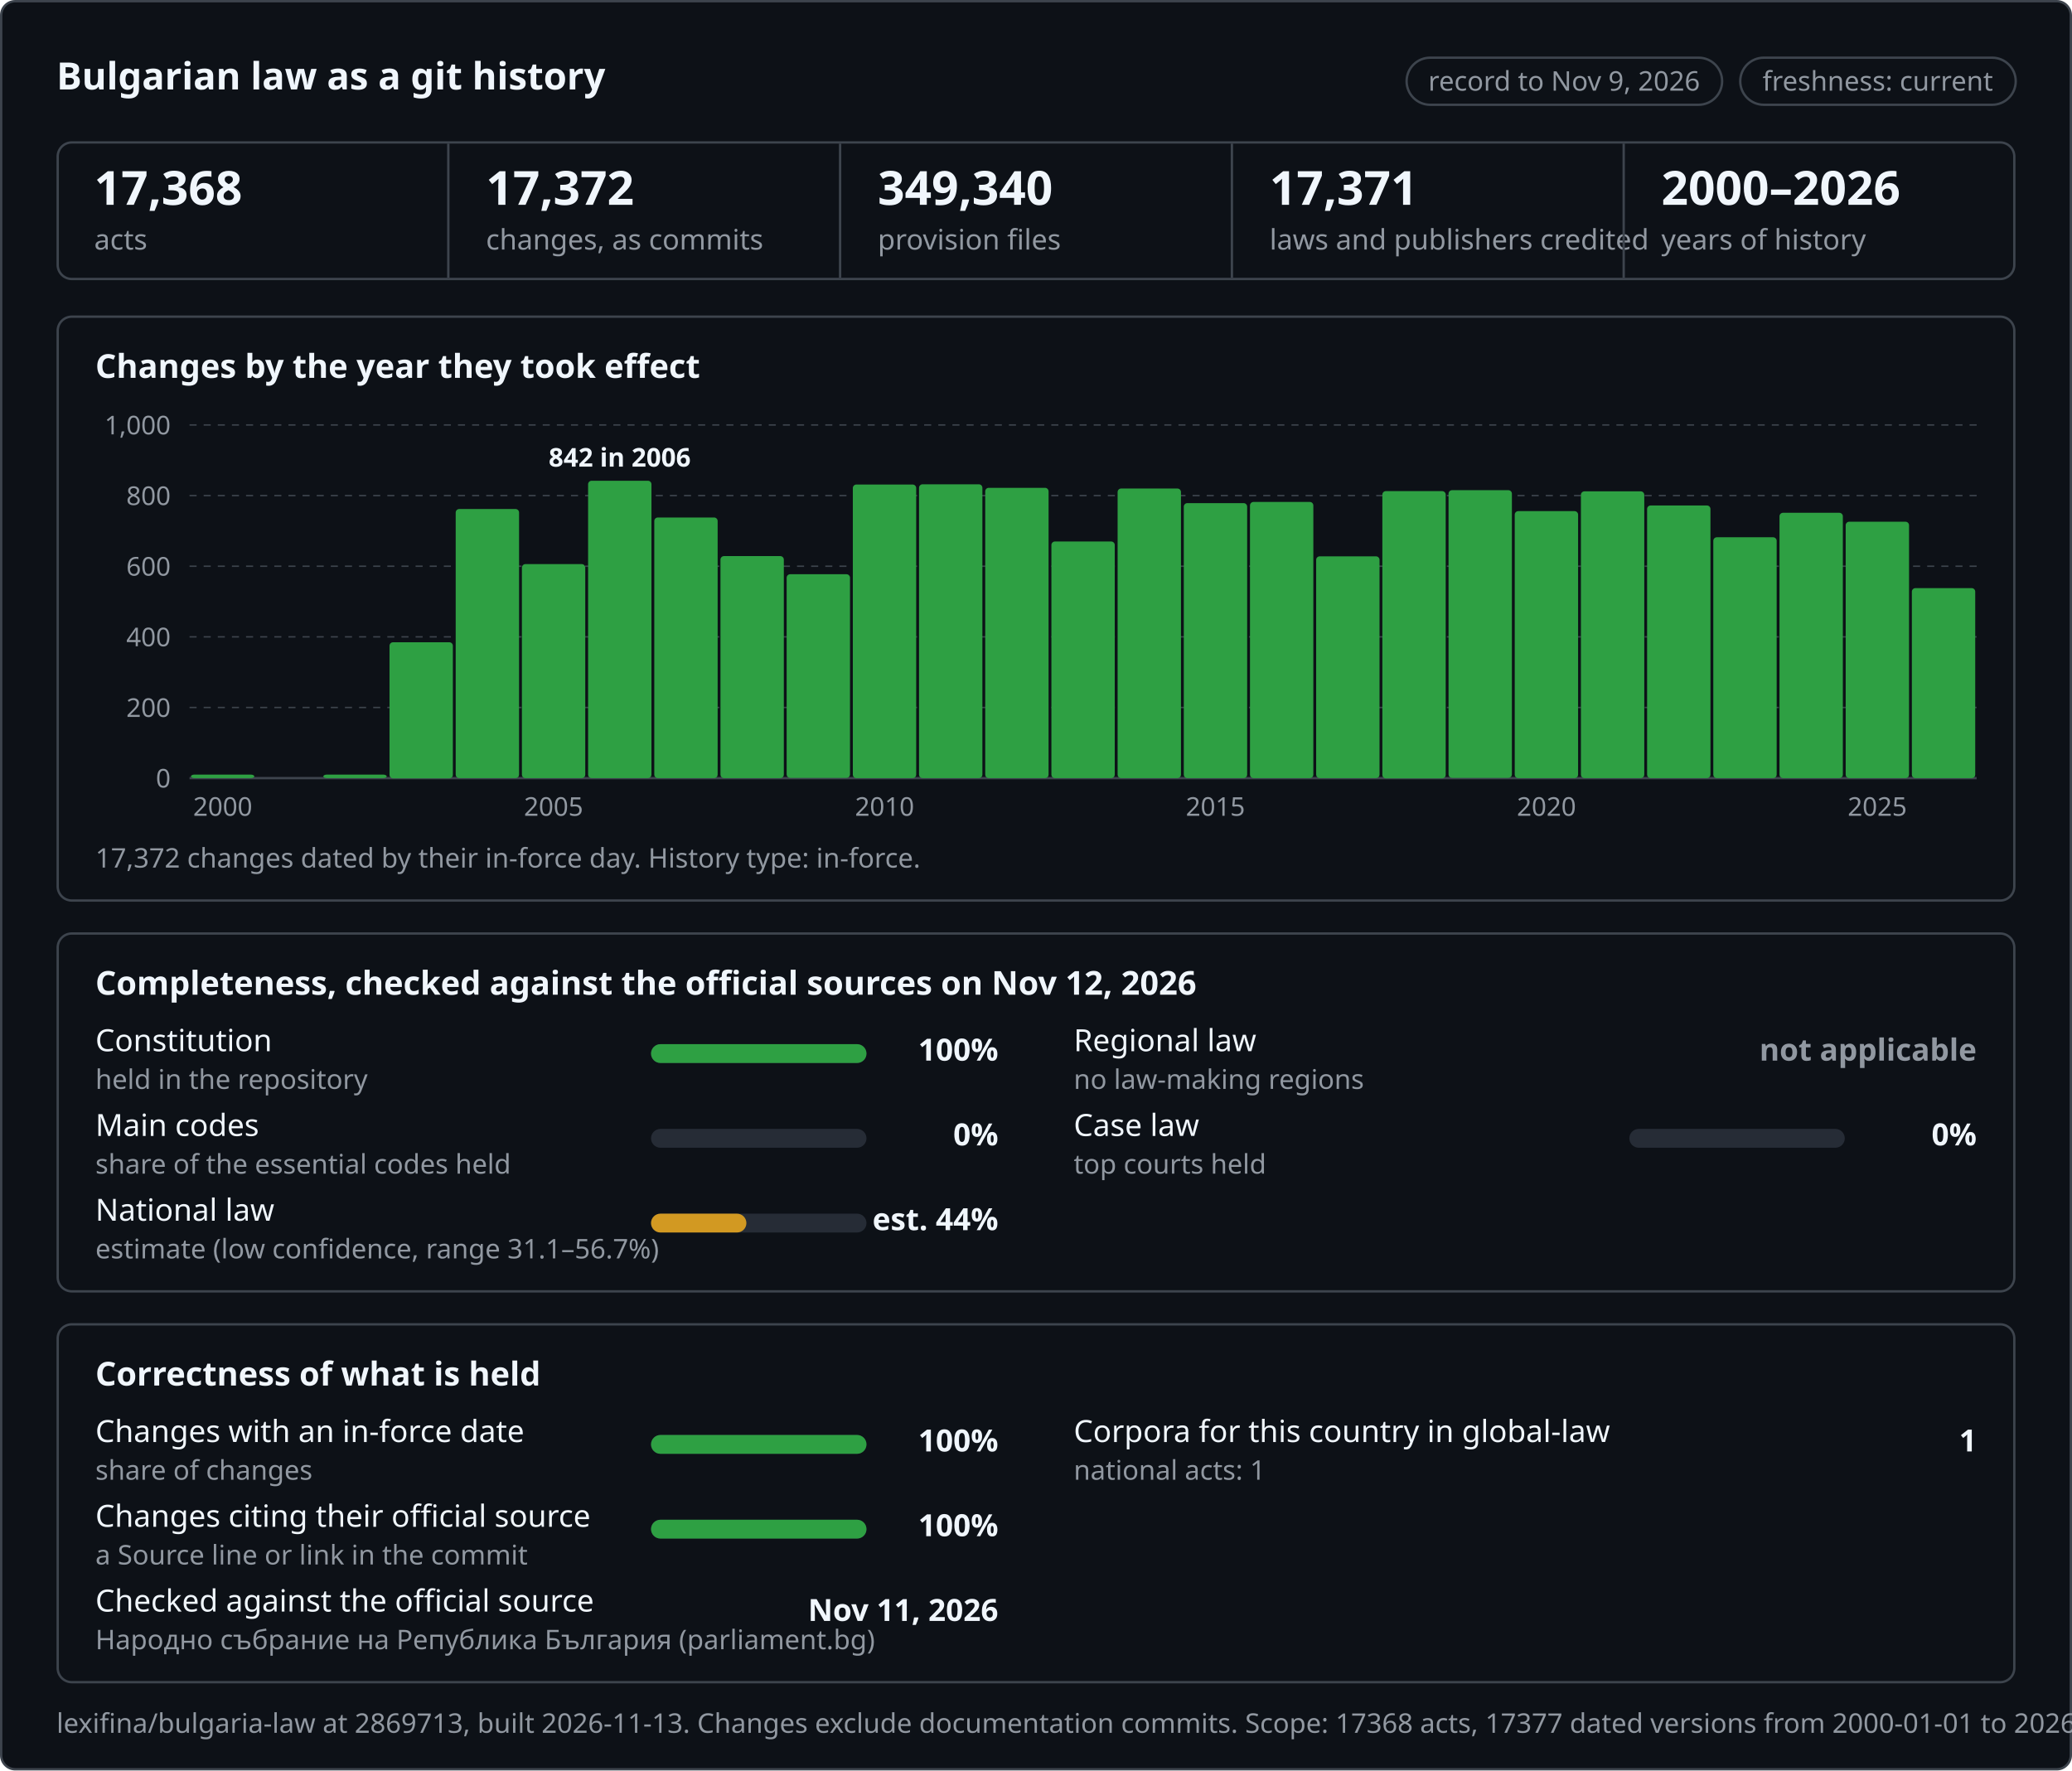
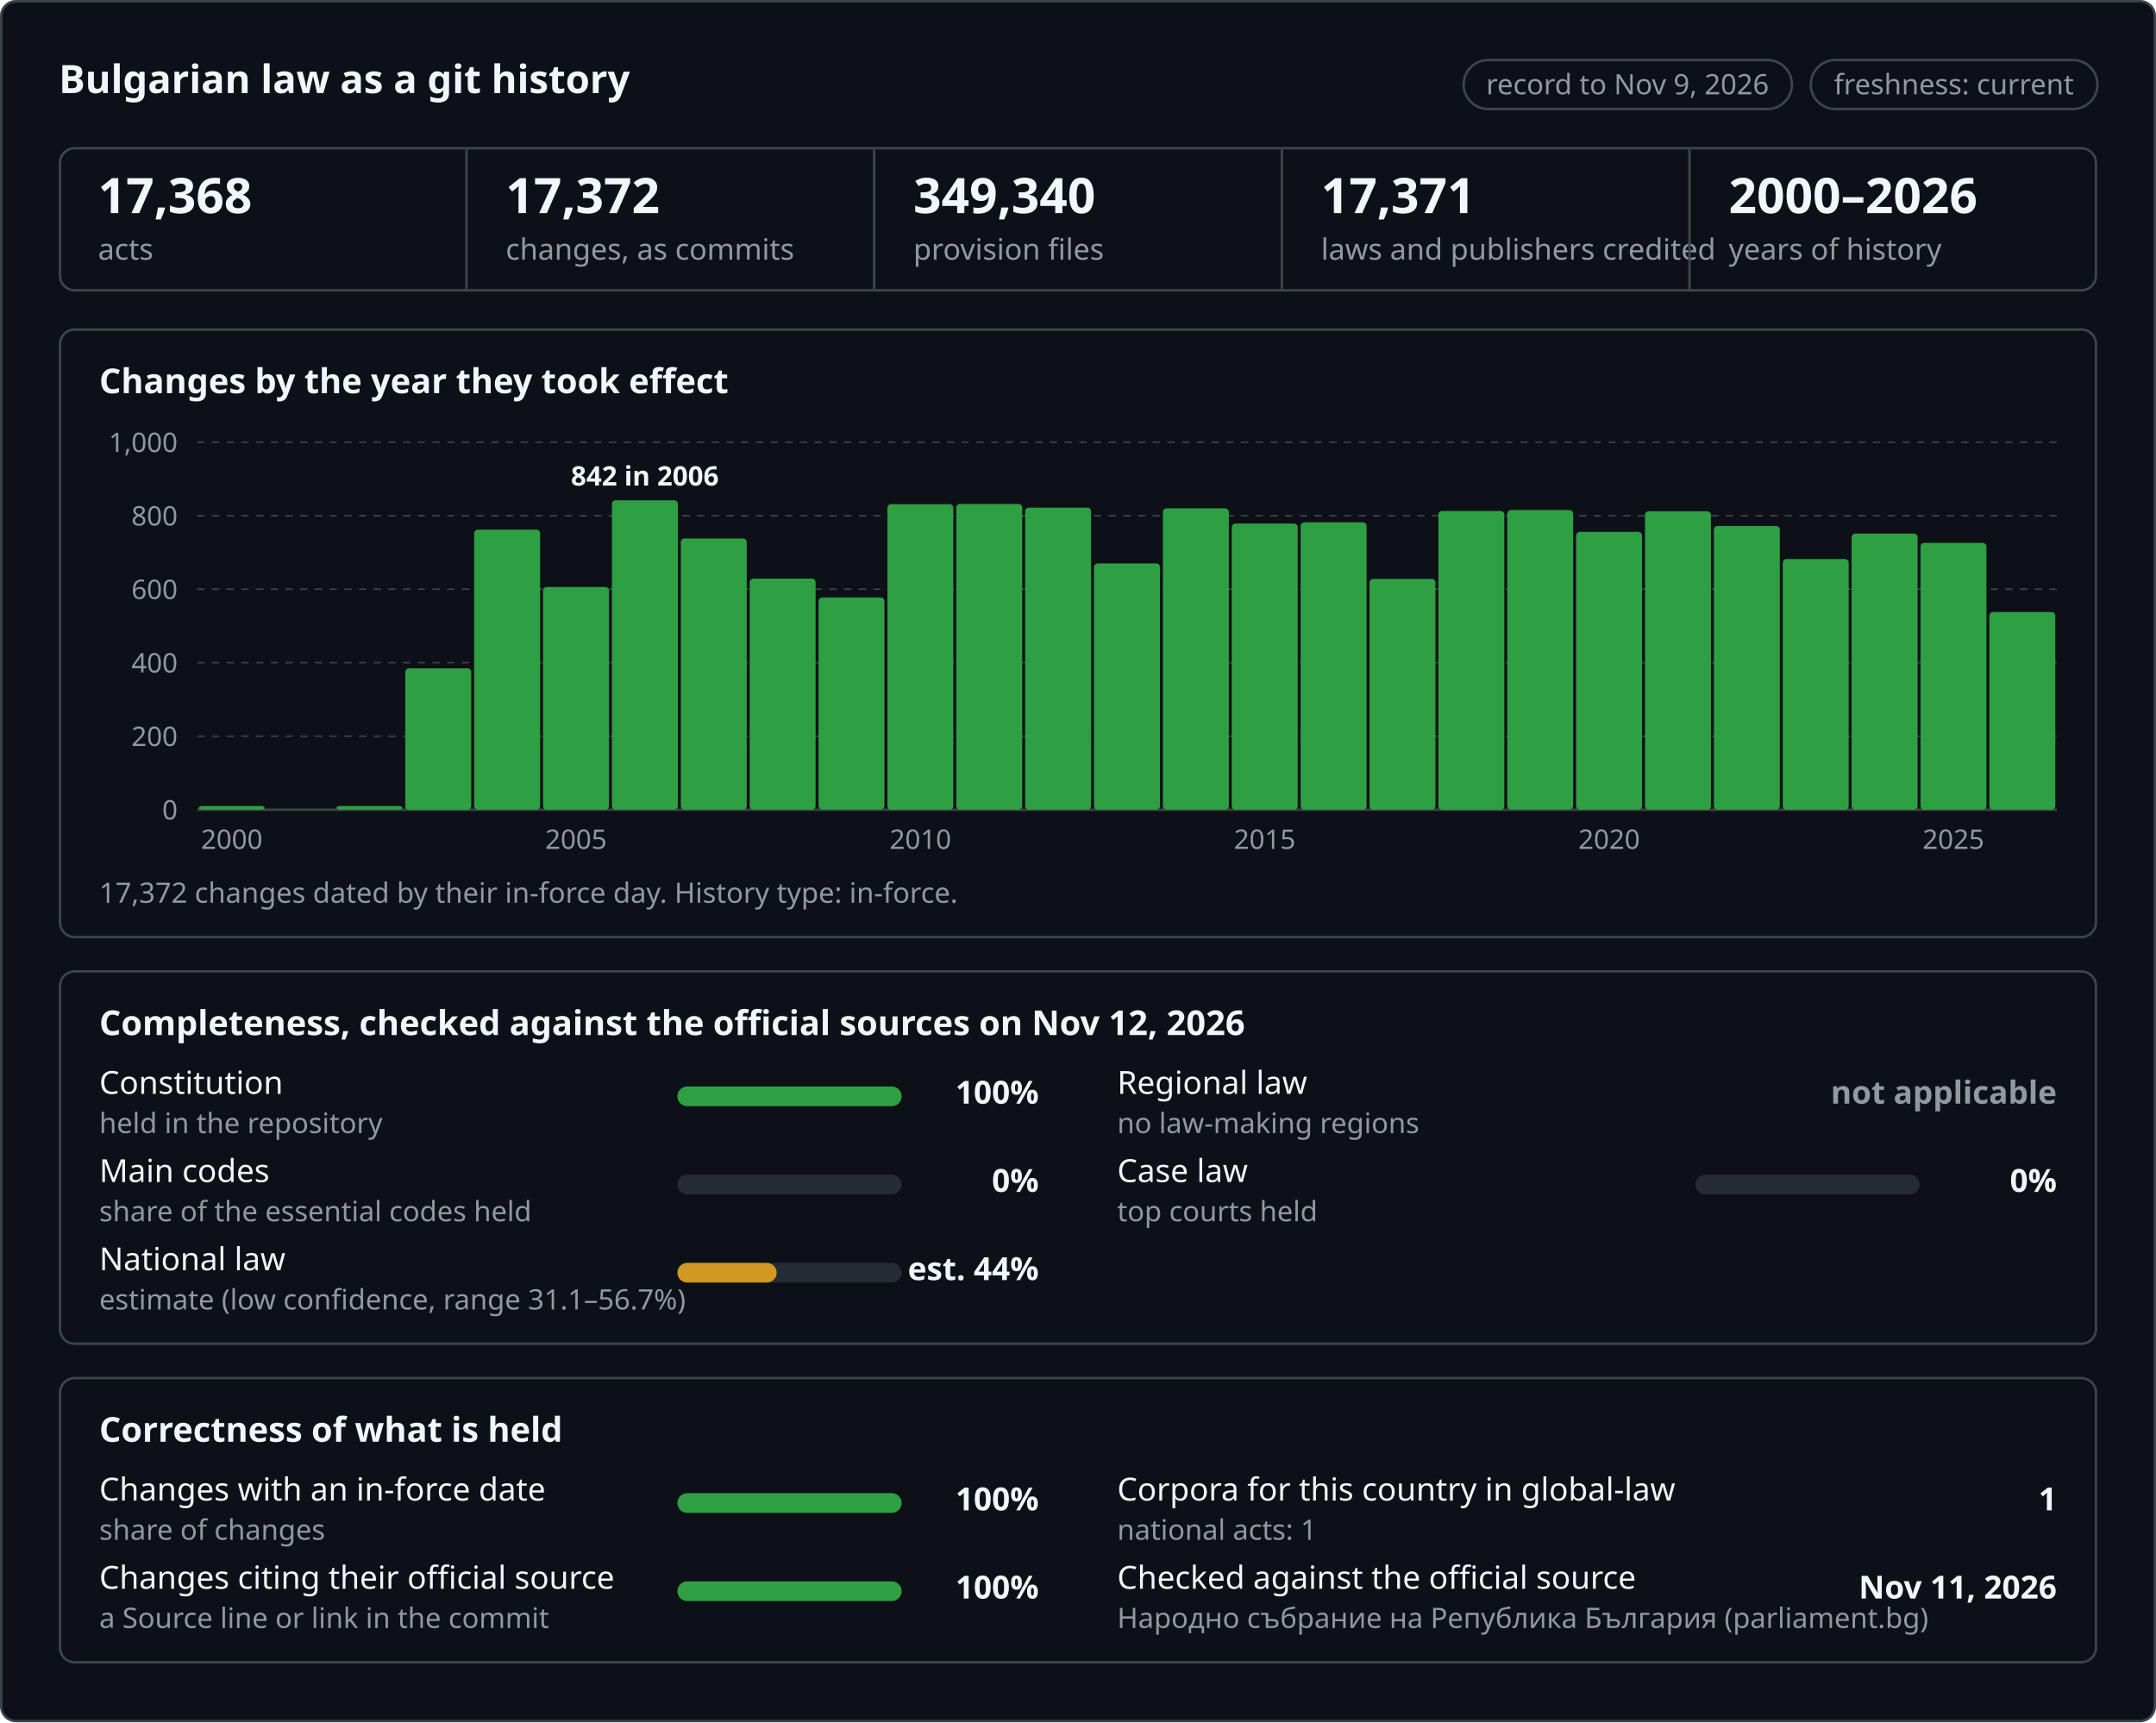
- <svg xmlns="http://www.w3.org/2000/svg" width="880" height="752" viewBox="0 0 880 752" font-family="-apple-system,BlinkMacSystemFont,Segoe UI,Noto Sans,Helvetica,Arial,sans-serif">
-   <rect x="0.5" y="0.5" width="879" height="751" rx="6" fill="#0d1117" stroke="#3d444d" />
+ <svg xmlns="http://www.w3.org/2000/svg" width="880" height="703" viewBox="0 0 880 703" font-family="-apple-system,BlinkMacSystemFont,Segoe UI,Noto Sans,Helvetica,Arial,sans-serif">
+   <rect x="0.5" y="0.5" width="879" height="702" rx="6" fill="#0d1117" stroke="#3d444d" />
  <text x="24" y="38" font-size="16" font-weight="600" fill="#f0f6fc">Bulgarian law as a git history</text>
  <rect x="597.4" y="24.5" width="134" height="20" rx="10" fill="none" stroke="#3d444d" />
  <text x="664.3" y="38.5" font-size="11.5" font-weight="500" text-anchor="middle" fill="#9198a1">record to Nov 9, 2026</text>
  <rect x="739.1" y="24.5" width="117" height="20" rx="10" fill="none" stroke="#3d444d" />
  <text x="797.5" y="38.5" font-size="11.5" font-weight="500" text-anchor="middle" fill="#9198a1">freshness: current</text>
  <rect x="24.5" y="60.5" width="831" height="58" rx="6" fill="#0d1117" stroke="#3d444d" />
  <text x="40.0" y="87" font-size="20" font-weight="600" fill="#f0f6fc">17,368</text>
  <text x="40.0" y="106" font-size="12" fill="#9198a1">acts</text>
  <line x1="190.4" y1="61" x2="190.4" y2="118" stroke="#3d444d" />
  <text x="206.4" y="87" font-size="20" font-weight="600" fill="#f0f6fc">17,372</text>
  <text x="206.4" y="106" font-size="12" fill="#9198a1">changes, as commits</text>
  <line x1="356.8" y1="61" x2="356.8" y2="118" stroke="#3d444d" />
  <text x="372.8" y="87" font-size="20" font-weight="600" fill="#f0f6fc">349,340</text>
  <text x="372.8" y="106" font-size="12" fill="#9198a1">provision files</text>
  <line x1="523.2" y1="61" x2="523.2" y2="118" stroke="#3d444d" />
  <text x="539.2" y="87" font-size="20" font-weight="600" fill="#f0f6fc">17,371</text>
  <text x="539.2" y="106" font-size="12" fill="#9198a1" textLength="142" lengthAdjust="spacingAndGlyphs">laws and publishers credited</text>
  <line x1="689.6" y1="61" x2="689.6" y2="118" stroke="#3d444d" />
  <text x="705.6" y="87" font-size="20" font-weight="600" fill="#f0f6fc">2000–2026</text>
  <text x="705.6" y="106" font-size="12" fill="#9198a1">years of history</text>
  <rect x="24.5" y="134.5" width="831" height="248" rx="6" fill="#0d1117" stroke="#3d444d" />
  <text x="40.5" y="160.5" font-size="14" font-weight="600" fill="#f0f6fc">Changes by the year they took effect</text>
  <line x1="80.5" y1="330.5" x2="839.5" y2="330.5" stroke="#3d444d" stroke-width="1" />
  <text x="72.5" y="334.5" font-size="11" text-anchor="end" fill="#9198a1">0</text>
  <line x1="80.5" y1="300.5" x2="839.5" y2="300.5" stroke="#3d444d" stroke-width="0.6" stroke-dasharray="3 3" />
  <text x="72.5" y="304.5" font-size="11" text-anchor="end" fill="#9198a1">200</text>
  <line x1="80.5" y1="270.5" x2="839.5" y2="270.5" stroke="#3d444d" stroke-width="0.6" stroke-dasharray="3 3" />
  <text x="72.5" y="274.5" font-size="11" text-anchor="end" fill="#9198a1">400</text>
  <line x1="80.5" y1="240.5" x2="839.5" y2="240.5" stroke="#3d444d" stroke-width="0.6" stroke-dasharray="3 3" />
  <text x="72.5" y="244.5" font-size="11" text-anchor="end" fill="#9198a1">600</text>
  <line x1="80.5" y1="210.5" x2="839.5" y2="210.5" stroke="#3d444d" stroke-width="0.6" stroke-dasharray="3 3" />
  <text x="72.5" y="214.5" font-size="11" text-anchor="end" fill="#9198a1">800</text>
  <line x1="80.5" y1="180.5" x2="839.5" y2="180.5" stroke="#3d444d" stroke-width="0.6" stroke-dasharray="3 3" />
  <text x="72.5" y="184.5" font-size="11" text-anchor="end" fill="#9198a1">1,000</text>
  <rect x="81.10" y="329.0" width="26.91" height="1.5" rx="1.5" fill="#2ea043" />
  <text x="94.6" y="346.5" font-size="11" text-anchor="middle" fill="#9198a1">2000</text>
  <rect x="137.32" y="329.0" width="26.91" height="1.5" rx="1.5" fill="#2ea043" />
  <rect x="165.43" y="272.8" width="26.91" height="57.8" rx="1.5" fill="#2ea043" />
  <rect x="193.54" y="216.2" width="26.91" height="114.3" rx="1.5" fill="#2ea043" />
  <rect x="221.66" y="239.6" width="26.91" height="90.9" rx="1.5" fill="#2ea043" />
  <text x="235.1" y="346.5" font-size="11" text-anchor="middle" fill="#9198a1">2005</text>
  <rect x="249.77" y="204.2" width="26.91" height="126.3" rx="1.5" fill="#2ea043" />
  <text x="263.2" y="198.2" font-size="11" font-weight="600" text-anchor="middle" fill="#f0f6fc">842 in 2006</text>
  <rect x="277.88" y="219.8" width="26.91" height="110.7" rx="1.5" fill="#2ea043" />
  <rect x="305.99" y="236.2" width="26.91" height="94.3" rx="1.5" fill="#2ea043" />
  <rect x="334.10" y="243.9" width="26.91" height="86.5" rx="1.5" fill="#2ea043" />
  <rect x="362.21" y="205.8" width="26.91" height="124.7" rx="1.5" fill="#2ea043" />
  <text x="375.7" y="346.5" font-size="11" text-anchor="middle" fill="#9198a1">2010</text>
  <rect x="390.32" y="205.7" width="26.91" height="124.8" rx="1.5" fill="#2ea043" />
  <rect x="418.43" y="207.2" width="26.91" height="123.3" rx="1.5" fill="#2ea043" />
  <rect x="446.54" y="230.0" width="26.91" height="100.5" rx="1.5" fill="#2ea043" />
  <rect x="474.66" y="207.5" width="26.91" height="123.0" rx="1.5" fill="#2ea043" />
  <rect x="502.77" y="213.7" width="26.91" height="116.8" rx="1.5" fill="#2ea043" />
  <text x="516.2" y="346.5" font-size="11" text-anchor="middle" fill="#9198a1">2015</text>
  <rect x="530.88" y="213.2" width="26.91" height="117.3" rx="1.5" fill="#2ea043" />
  <rect x="558.99" y="236.3" width="26.91" height="94.2" rx="1.5" fill="#2ea043" />
  <rect x="587.10" y="208.6" width="26.91" height="122.0" rx="1.5" fill="#2ea043" />
  <rect x="615.21" y="208.2" width="26.91" height="122.2" rx="1.5" fill="#2ea043" />
  <rect x="643.32" y="217.1" width="26.91" height="113.4" rx="1.5" fill="#2ea043" />
  <text x="656.8" y="346.5" font-size="11" text-anchor="middle" fill="#9198a1">2020</text>
  <rect x="671.43" y="208.7" width="26.91" height="121.8" rx="1.5" fill="#2ea043" />
  <rect x="699.54" y="214.7" width="26.91" height="115.8" rx="1.5" fill="#2ea043" />
  <rect x="727.66" y="228.2" width="26.91" height="102.3" rx="1.5" fill="#2ea043" />
  <rect x="755.77" y="217.8" width="26.91" height="112.7" rx="1.5" fill="#2ea043" />
  <rect x="783.88" y="221.6" width="26.91" height="108.9" rx="1.5" fill="#2ea043" />
  <text x="797.3" y="346.5" font-size="11" text-anchor="middle" fill="#9198a1">2025</text>
  <rect x="811.99" y="249.8" width="26.91" height="80.7" rx="1.5" fill="#2ea043" />
  <text x="40.5" y="368.5" font-size="11.5" fill="#9198a1">17,372 changes dated by their in-force day. History type: in-force.</text>
  <rect x="24.5" y="396.5" width="831" height="152" rx="6" fill="#0d1117" stroke="#3d444d" />
  <text x="40.5" y="422.5" font-size="14" font-weight="600" fill="#f0f6fc">Completeness, checked against the official sources on Nov 12, 2026</text>
  <text x="40.5" y="446.5" font-size="13" fill="#f0f6fc">Constitution</text>
  <text x="40.5" y="462.5" font-size="11.5" fill="#9198a1">held in the repository</text>
  <g>
    <rect x="276.5" y="443.5" width="91.5" height="8" rx="4" fill="#262c36" />
    <rect x="276.5" y="443.5" width="91.5" height="8" rx="4" fill="#2ea043" />
  </g>
  <text x="424.0" y="450.5" font-size="13" font-weight="600" text-anchor="end" fill="#f0f6fc">100%</text>
  <text x="40.5" y="482.5" font-size="13" fill="#f0f6fc">Main codes</text>
  <text x="40.5" y="498.5" font-size="11.5" fill="#9198a1">share of the essential codes held</text>
  <g>
    <rect x="276.5" y="479.5" width="91.5" height="8" rx="4" fill="#262c36" />
  </g>
  <text x="424.0" y="486.5" font-size="13" font-weight="600" text-anchor="end" fill="#f0f6fc">0%</text>
  <text x="40.5" y="518.5" font-size="13" fill="#f0f6fc">National law</text>
  <text x="40.5" y="534.5" font-size="11.5" fill="#9198a1">estimate (low confidence, range 31.1–56.7%)</text>
  <g>
    <rect x="276.5" y="515.5" width="91.5" height="8" rx="4" fill="#262c36" />
    <rect x="276.5" y="515.5" width="40.5" height="8" rx="4" fill="#d29922" />
  </g>
  <text x="424.0" y="522.5" font-size="13" font-weight="600" text-anchor="end" fill="#f0f6fc">est. 44%</text>
  <text x="456.0" y="446.5" font-size="13" fill="#f0f6fc">Regional law</text>
  <text x="456.0" y="462.5" font-size="11.5" fill="#9198a1">no law-making regions</text>
  <text x="839.5" y="450.5" font-size="13" font-weight="600" text-anchor="end" fill="#9198a1">not applicable</text>
  <text x="456.0" y="482.5" font-size="13" fill="#f0f6fc">Case law</text>
  <text x="456.0" y="498.5" font-size="11.5" fill="#9198a1">top courts held</text>
  <g>
    <rect x="692.0" y="479.5" width="91.5" height="8" rx="4" fill="#262c36" />
  </g>
  <text x="839.5" y="486.5" font-size="13" font-weight="600" text-anchor="end" fill="#f0f6fc">0%</text>
-   <rect x="24.5" y="562.5" width="831" height="152" rx="6" fill="#0d1117" stroke="#3d444d" />
+   <rect x="24.5" y="562.5" width="831" height="116" rx="6" fill="#0d1117" stroke="#3d444d" />
  <text x="40.5" y="588.5" font-size="14" font-weight="600" fill="#f0f6fc">Correctness of what is held</text>
  <text x="40.5" y="612.5" font-size="13" fill="#f0f6fc">Changes with an in-force date</text>
  <text x="40.5" y="628.5" font-size="11.5" fill="#9198a1">share of changes</text>
  <g>
    <rect x="276.5" y="609.5" width="91.5" height="8" rx="4" fill="#262c36" />
    <rect x="276.5" y="609.5" width="91.5" height="8" rx="4" fill="#2ea043" />
  </g>
  <text x="424.0" y="616.5" font-size="13" font-weight="600" text-anchor="end" fill="#f0f6fc">100%</text>
  <text x="40.5" y="648.5" font-size="13" fill="#f0f6fc">Changes citing their official source</text>
  <text x="40.5" y="664.5" font-size="11.5" fill="#9198a1">a Source line or link in the commit</text>
  <g>
    <rect x="276.5" y="645.5" width="91.5" height="8" rx="4" fill="#262c36" />
    <rect x="276.5" y="645.5" width="91.5" height="8" rx="4" fill="#2ea043" />
  </g>
  <text x="424.0" y="652.5" font-size="13" font-weight="600" text-anchor="end" fill="#f0f6fc">100%</text>
-   <text x="40.5" y="684.5" font-size="13" fill="#f0f6fc">Checked against the official source</text>
-   <text x="40.5" y="700.5" font-size="11.5" fill="#9198a1">Народно събрание на Република България (parliament.bg)</text>
-   <text x="424.0" y="688.5" font-size="13" font-weight="600" text-anchor="end" fill="#f0f6fc">Nov 11, 2026</text>
  <text x="456.0" y="612.5" font-size="13" fill="#f0f6fc">Corpora for this country in global-law</text>
  <text x="456.0" y="628.5" font-size="11.5" fill="#9198a1">national acts: 1</text>
  <text x="839.5" y="616.5" font-size="13" font-weight="600" text-anchor="end" fill="#f0f6fc">1</text>
-   <text x="24" y="736" font-size="11.5" fill="#9198a1" textLength="832" lengthAdjust="spacingAndGlyphs">lexifina/bulgaria-law at 2869713, built 2026-11-13. Changes exclude documentation commits. Scope: 17368 acts, 17377 dated versions from 2000-01-01 to 2026-11-09</text>
+   <text x="456.0" y="648.5" font-size="13" fill="#f0f6fc">Checked against the official source</text>
+   <text x="456.0" y="664.5" font-size="11.5" fill="#9198a1">Народно събрание на Република България (parliament.bg)</text>
+   <text x="839.5" y="652.5" font-size="13" font-weight="600" text-anchor="end" fill="#f0f6fc">Nov 11, 2026</text>
</svg>
